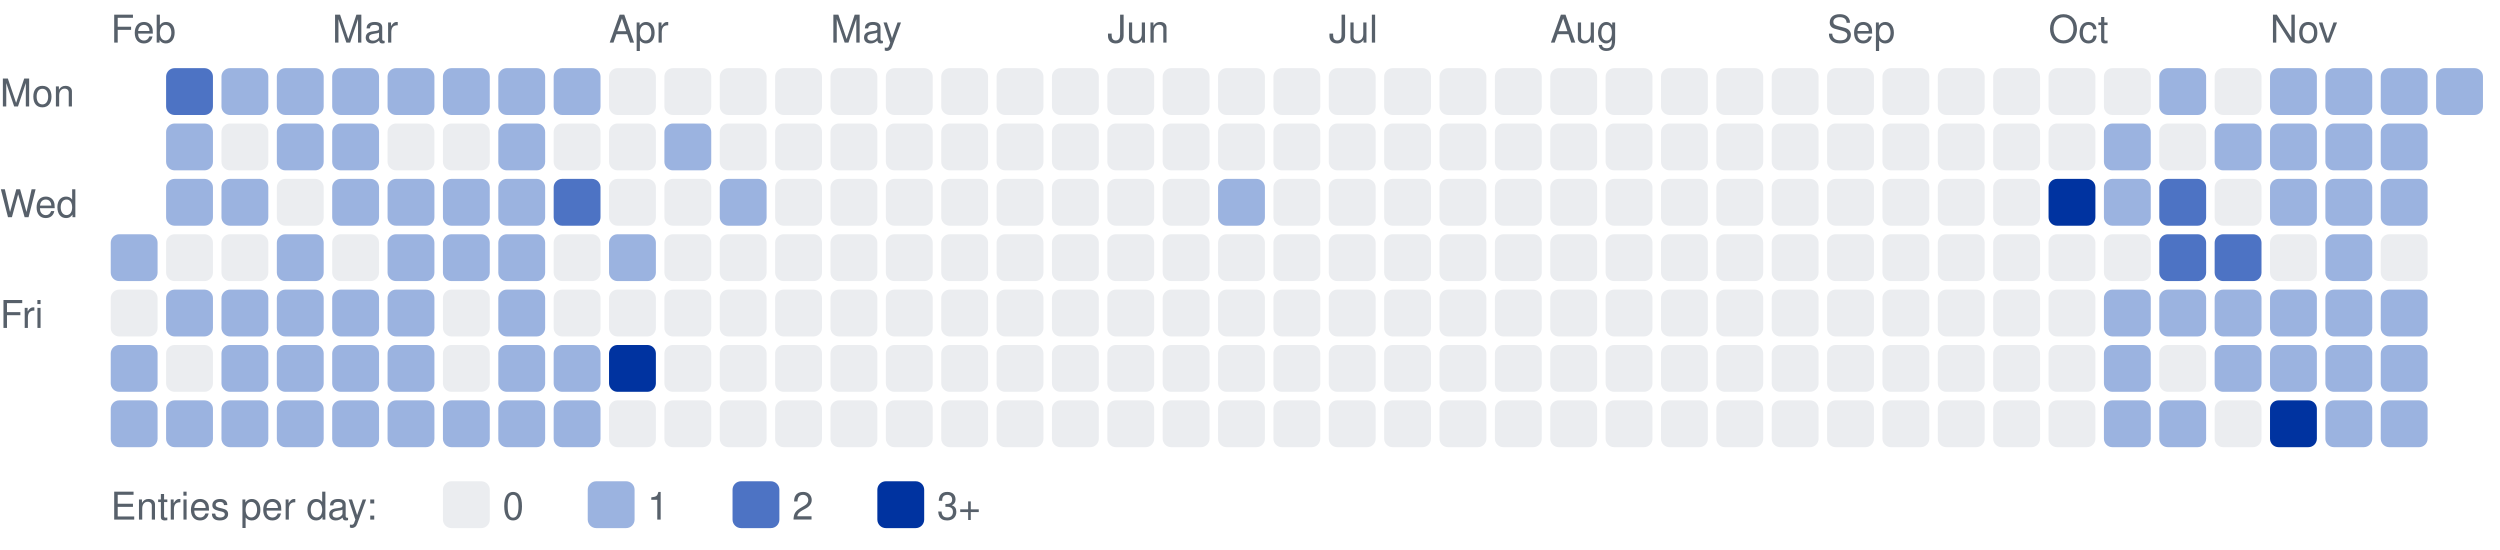
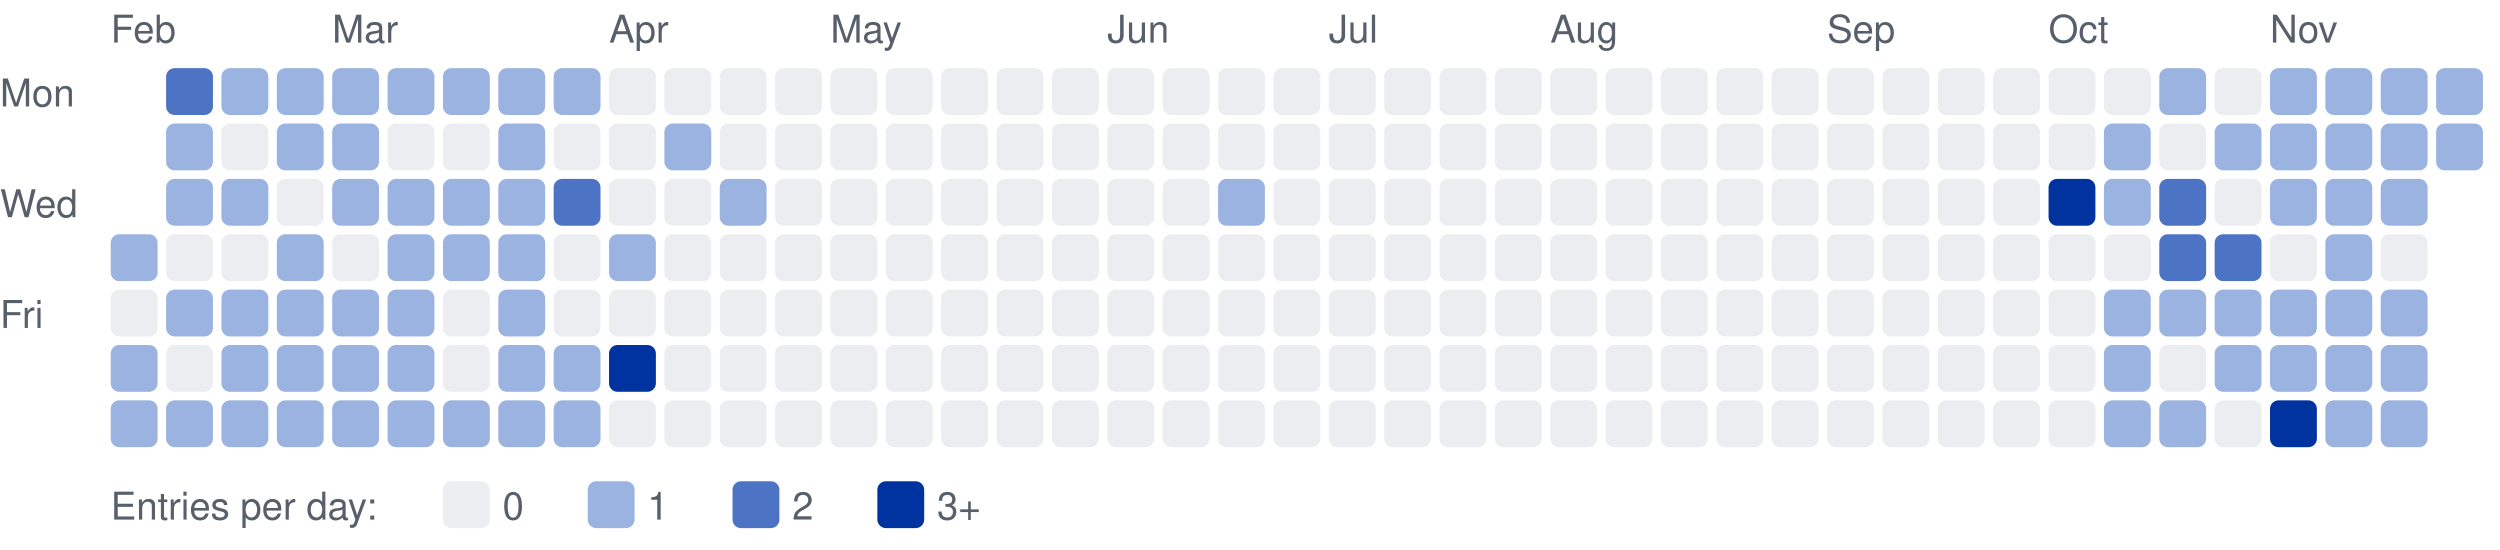
- <svg xmlns="http://www.w3.org/2000/svg" width="587" height="129" viewBox="0 0 587 129" role="img" aria-label="Entries per day, 2026-01-29 to 2026-11-16">
+ <svg xmlns="http://www.w3.org/2000/svg" width="587" height="129" viewBox="0 0 587 129" role="img" aria-label="Entries per day, 2026-01-29 to 2026-11-17">
  <style>text{font-family:-apple-system,Segoe UI,Helvetica,Arial,sans-serif;font-size:9px;fill:#57606a}</style>
  <text x="0" y="25">Mon</text>
  <text x="0" y="51">Wed</text>
  <text x="0" y="77">Fri</text>
  <text x="26" y="10">Feb</text>
  <rect x="26" y="55" width="11" height="11" rx="2" fill="#9bb3e0" />
  <rect x="26" y="68" width="11" height="11" rx="2" fill="#ebedf0" />
  <rect x="26" y="81" width="11" height="11" rx="2" fill="#9bb3e0" />
  <rect x="26" y="94" width="11" height="11" rx="2" fill="#9bb3e0" />
  <rect x="39" y="16" width="11" height="11" rx="2" fill="#4d73c4" />
  <rect x="39" y="29" width="11" height="11" rx="2" fill="#9bb3e0" />
  <rect x="39" y="42" width="11" height="11" rx="2" fill="#9bb3e0" />
  <rect x="39" y="55" width="11" height="11" rx="2" fill="#ebedf0" />
  <rect x="39" y="68" width="11" height="11" rx="2" fill="#9bb3e0" />
  <rect x="39" y="81" width="11" height="11" rx="2" fill="#ebedf0" />
  <rect x="39" y="94" width="11" height="11" rx="2" fill="#9bb3e0" />
  <rect x="52" y="16" width="11" height="11" rx="2" fill="#9bb3e0" />
  <rect x="52" y="29" width="11" height="11" rx="2" fill="#ebedf0" />
  <rect x="52" y="42" width="11" height="11" rx="2" fill="#9bb3e0" />
  <rect x="52" y="55" width="11" height="11" rx="2" fill="#ebedf0" />
  <rect x="52" y="68" width="11" height="11" rx="2" fill="#9bb3e0" />
  <rect x="52" y="81" width="11" height="11" rx="2" fill="#9bb3e0" />
  <rect x="52" y="94" width="11" height="11" rx="2" fill="#9bb3e0" />
  <rect x="65" y="16" width="11" height="11" rx="2" fill="#9bb3e0" />
  <rect x="65" y="29" width="11" height="11" rx="2" fill="#9bb3e0" />
  <rect x="65" y="42" width="11" height="11" rx="2" fill="#ebedf0" />
  <rect x="65" y="55" width="11" height="11" rx="2" fill="#9bb3e0" />
  <rect x="65" y="68" width="11" height="11" rx="2" fill="#9bb3e0" />
  <rect x="65" y="81" width="11" height="11" rx="2" fill="#9bb3e0" />
  <rect x="65" y="94" width="11" height="11" rx="2" fill="#9bb3e0" />
  <text x="78" y="10">Mar</text>
  <rect x="78" y="16" width="11" height="11" rx="2" fill="#9bb3e0" />
  <rect x="78" y="29" width="11" height="11" rx="2" fill="#9bb3e0" />
  <rect x="78" y="42" width="11" height="11" rx="2" fill="#9bb3e0" />
  <rect x="78" y="55" width="11" height="11" rx="2" fill="#ebedf0" />
  <rect x="78" y="68" width="11" height="11" rx="2" fill="#9bb3e0" />
  <rect x="78" y="81" width="11" height="11" rx="2" fill="#9bb3e0" />
  <rect x="78" y="94" width="11" height="11" rx="2" fill="#9bb3e0" />
  <rect x="91" y="16" width="11" height="11" rx="2" fill="#9bb3e0" />
  <rect x="91" y="29" width="11" height="11" rx="2" fill="#ebedf0" />
  <rect x="91" y="42" width="11" height="11" rx="2" fill="#9bb3e0" />
  <rect x="91" y="55" width="11" height="11" rx="2" fill="#9bb3e0" />
  <rect x="91" y="68" width="11" height="11" rx="2" fill="#9bb3e0" />
  <rect x="91" y="81" width="11" height="11" rx="2" fill="#9bb3e0" />
  <rect x="91" y="94" width="11" height="11" rx="2" fill="#9bb3e0" />
  <rect x="104" y="16" width="11" height="11" rx="2" fill="#9bb3e0" />
  <rect x="104" y="29" width="11" height="11" rx="2" fill="#ebedf0" />
  <rect x="104" y="42" width="11" height="11" rx="2" fill="#9bb3e0" />
  <rect x="104" y="55" width="11" height="11" rx="2" fill="#9bb3e0" />
  <rect x="104" y="68" width="11" height="11" rx="2" fill="#ebedf0" />
  <rect x="104" y="81" width="11" height="11" rx="2" fill="#ebedf0" />
  <rect x="104" y="94" width="11" height="11" rx="2" fill="#9bb3e0" />
  <rect x="117" y="16" width="11" height="11" rx="2" fill="#9bb3e0" />
  <rect x="117" y="29" width="11" height="11" rx="2" fill="#9bb3e0" />
  <rect x="117" y="42" width="11" height="11" rx="2" fill="#9bb3e0" />
  <rect x="117" y="55" width="11" height="11" rx="2" fill="#9bb3e0" />
  <rect x="117" y="68" width="11" height="11" rx="2" fill="#9bb3e0" />
  <rect x="117" y="81" width="11" height="11" rx="2" fill="#9bb3e0" />
  <rect x="117" y="94" width="11" height="11" rx="2" fill="#9bb3e0" />
  <rect x="130" y="16" width="11" height="11" rx="2" fill="#9bb3e0" />
  <rect x="130" y="29" width="11" height="11" rx="2" fill="#ebedf0" />
  <rect x="130" y="42" width="11" height="11" rx="2" fill="#4d73c4" />
  <rect x="130" y="55" width="11" height="11" rx="2" fill="#ebedf0" />
  <rect x="130" y="68" width="11" height="11" rx="2" fill="#ebedf0" />
  <rect x="130" y="81" width="11" height="11" rx="2" fill="#9bb3e0" />
  <rect x="130" y="94" width="11" height="11" rx="2" fill="#9bb3e0" />
  <text x="143" y="10">Apr</text>
  <rect x="143" y="16" width="11" height="11" rx="2" fill="#ebedf0" />
  <rect x="143" y="29" width="11" height="11" rx="2" fill="#ebedf0" />
  <rect x="143" y="42" width="11" height="11" rx="2" fill="#ebedf0" />
  <rect x="143" y="55" width="11" height="11" rx="2" fill="#9bb3e0" />
  <rect x="143" y="68" width="11" height="11" rx="2" fill="#ebedf0" />
  <rect x="143" y="81" width="11" height="11" rx="2" fill="#0033a0" />
  <rect x="143" y="94" width="11" height="11" rx="2" fill="#ebedf0" />
  <rect x="156" y="16" width="11" height="11" rx="2" fill="#ebedf0" />
  <rect x="156" y="29" width="11" height="11" rx="2" fill="#9bb3e0" />
  <rect x="156" y="42" width="11" height="11" rx="2" fill="#ebedf0" />
  <rect x="156" y="55" width="11" height="11" rx="2" fill="#ebedf0" />
  <rect x="156" y="68" width="11" height="11" rx="2" fill="#ebedf0" />
  <rect x="156" y="81" width="11" height="11" rx="2" fill="#ebedf0" />
  <rect x="156" y="94" width="11" height="11" rx="2" fill="#ebedf0" />
  <rect x="169" y="16" width="11" height="11" rx="2" fill="#ebedf0" />
  <rect x="169" y="29" width="11" height="11" rx="2" fill="#ebedf0" />
  <rect x="169" y="42" width="11" height="11" rx="2" fill="#9bb3e0" />
  <rect x="169" y="55" width="11" height="11" rx="2" fill="#ebedf0" />
  <rect x="169" y="68" width="11" height="11" rx="2" fill="#ebedf0" />
  <rect x="169" y="81" width="11" height="11" rx="2" fill="#ebedf0" />
  <rect x="169" y="94" width="11" height="11" rx="2" fill="#ebedf0" />
  <rect x="182" y="16" width="11" height="11" rx="2" fill="#ebedf0" />
  <rect x="182" y="29" width="11" height="11" rx="2" fill="#ebedf0" />
  <rect x="182" y="42" width="11" height="11" rx="2" fill="#ebedf0" />
  <rect x="182" y="55" width="11" height="11" rx="2" fill="#ebedf0" />
  <rect x="182" y="68" width="11" height="11" rx="2" fill="#ebedf0" />
  <rect x="182" y="81" width="11" height="11" rx="2" fill="#ebedf0" />
  <rect x="182" y="94" width="11" height="11" rx="2" fill="#ebedf0" />
  <text x="195" y="10">May</text>
  <rect x="195" y="16" width="11" height="11" rx="2" fill="#ebedf0" />
  <rect x="195" y="29" width="11" height="11" rx="2" fill="#ebedf0" />
  <rect x="195" y="42" width="11" height="11" rx="2" fill="#ebedf0" />
  <rect x="195" y="55" width="11" height="11" rx="2" fill="#ebedf0" />
  <rect x="195" y="68" width="11" height="11" rx="2" fill="#ebedf0" />
  <rect x="195" y="81" width="11" height="11" rx="2" fill="#ebedf0" />
  <rect x="195" y="94" width="11" height="11" rx="2" fill="#ebedf0" />
  <rect x="208" y="16" width="11" height="11" rx="2" fill="#ebedf0" />
  <rect x="208" y="29" width="11" height="11" rx="2" fill="#ebedf0" />
  <rect x="208" y="42" width="11" height="11" rx="2" fill="#ebedf0" />
  <rect x="208" y="55" width="11" height="11" rx="2" fill="#ebedf0" />
  <rect x="208" y="68" width="11" height="11" rx="2" fill="#ebedf0" />
  <rect x="208" y="81" width="11" height="11" rx="2" fill="#ebedf0" />
  <rect x="208" y="94" width="11" height="11" rx="2" fill="#ebedf0" />
  <rect x="221" y="16" width="11" height="11" rx="2" fill="#ebedf0" />
  <rect x="221" y="29" width="11" height="11" rx="2" fill="#ebedf0" />
  <rect x="221" y="42" width="11" height="11" rx="2" fill="#ebedf0" />
  <rect x="221" y="55" width="11" height="11" rx="2" fill="#ebedf0" />
  <rect x="221" y="68" width="11" height="11" rx="2" fill="#ebedf0" />
  <rect x="221" y="81" width="11" height="11" rx="2" fill="#ebedf0" />
  <rect x="221" y="94" width="11" height="11" rx="2" fill="#ebedf0" />
  <rect x="234" y="16" width="11" height="11" rx="2" fill="#ebedf0" />
  <rect x="234" y="29" width="11" height="11" rx="2" fill="#ebedf0" />
  <rect x="234" y="42" width="11" height="11" rx="2" fill="#ebedf0" />
  <rect x="234" y="55" width="11" height="11" rx="2" fill="#ebedf0" />
  <rect x="234" y="68" width="11" height="11" rx="2" fill="#ebedf0" />
  <rect x="234" y="81" width="11" height="11" rx="2" fill="#ebedf0" />
  <rect x="234" y="94" width="11" height="11" rx="2" fill="#ebedf0" />
  <rect x="247" y="16" width="11" height="11" rx="2" fill="#ebedf0" />
  <rect x="247" y="29" width="11" height="11" rx="2" fill="#ebedf0" />
  <rect x="247" y="42" width="11" height="11" rx="2" fill="#ebedf0" />
  <rect x="247" y="55" width="11" height="11" rx="2" fill="#ebedf0" />
  <rect x="247" y="68" width="11" height="11" rx="2" fill="#ebedf0" />
  <rect x="247" y="81" width="11" height="11" rx="2" fill="#ebedf0" />
  <rect x="247" y="94" width="11" height="11" rx="2" fill="#ebedf0" />
  <text x="260" y="10">Jun</text>
  <rect x="260" y="16" width="11" height="11" rx="2" fill="#ebedf0" />
  <rect x="260" y="29" width="11" height="11" rx="2" fill="#ebedf0" />
  <rect x="260" y="42" width="11" height="11" rx="2" fill="#ebedf0" />
  <rect x="260" y="55" width="11" height="11" rx="2" fill="#ebedf0" />
  <rect x="260" y="68" width="11" height="11" rx="2" fill="#ebedf0" />
  <rect x="260" y="81" width="11" height="11" rx="2" fill="#ebedf0" />
  <rect x="260" y="94" width="11" height="11" rx="2" fill="#ebedf0" />
  <rect x="273" y="16" width="11" height="11" rx="2" fill="#ebedf0" />
  <rect x="273" y="29" width="11" height="11" rx="2" fill="#ebedf0" />
  <rect x="273" y="42" width="11" height="11" rx="2" fill="#ebedf0" />
  <rect x="273" y="55" width="11" height="11" rx="2" fill="#ebedf0" />
  <rect x="273" y="68" width="11" height="11" rx="2" fill="#ebedf0" />
  <rect x="273" y="81" width="11" height="11" rx="2" fill="#ebedf0" />
  <rect x="273" y="94" width="11" height="11" rx="2" fill="#ebedf0" />
  <rect x="286" y="16" width="11" height="11" rx="2" fill="#ebedf0" />
  <rect x="286" y="29" width="11" height="11" rx="2" fill="#ebedf0" />
  <rect x="286" y="42" width="11" height="11" rx="2" fill="#9bb3e0" />
  <rect x="286" y="55" width="11" height="11" rx="2" fill="#ebedf0" />
  <rect x="286" y="68" width="11" height="11" rx="2" fill="#ebedf0" />
  <rect x="286" y="81" width="11" height="11" rx="2" fill="#ebedf0" />
  <rect x="286" y="94" width="11" height="11" rx="2" fill="#ebedf0" />
  <rect x="299" y="16" width="11" height="11" rx="2" fill="#ebedf0" />
  <rect x="299" y="29" width="11" height="11" rx="2" fill="#ebedf0" />
  <rect x="299" y="42" width="11" height="11" rx="2" fill="#ebedf0" />
  <rect x="299" y="55" width="11" height="11" rx="2" fill="#ebedf0" />
  <rect x="299" y="68" width="11" height="11" rx="2" fill="#ebedf0" />
  <rect x="299" y="81" width="11" height="11" rx="2" fill="#ebedf0" />
  <rect x="299" y="94" width="11" height="11" rx="2" fill="#ebedf0" />
  <text x="312" y="10">Jul</text>
  <rect x="312" y="16" width="11" height="11" rx="2" fill="#ebedf0" />
  <rect x="312" y="29" width="11" height="11" rx="2" fill="#ebedf0" />
  <rect x="312" y="42" width="11" height="11" rx="2" fill="#ebedf0" />
  <rect x="312" y="55" width="11" height="11" rx="2" fill="#ebedf0" />
  <rect x="312" y="68" width="11" height="11" rx="2" fill="#ebedf0" />
  <rect x="312" y="81" width="11" height="11" rx="2" fill="#ebedf0" />
  <rect x="312" y="94" width="11" height="11" rx="2" fill="#ebedf0" />
  <rect x="325" y="16" width="11" height="11" rx="2" fill="#ebedf0" />
  <rect x="325" y="29" width="11" height="11" rx="2" fill="#ebedf0" />
  <rect x="325" y="42" width="11" height="11" rx="2" fill="#ebedf0" />
  <rect x="325" y="55" width="11" height="11" rx="2" fill="#ebedf0" />
  <rect x="325" y="68" width="11" height="11" rx="2" fill="#ebedf0" />
  <rect x="325" y="81" width="11" height="11" rx="2" fill="#ebedf0" />
  <rect x="325" y="94" width="11" height="11" rx="2" fill="#ebedf0" />
  <rect x="338" y="16" width="11" height="11" rx="2" fill="#ebedf0" />
  <rect x="338" y="29" width="11" height="11" rx="2" fill="#ebedf0" />
  <rect x="338" y="42" width="11" height="11" rx="2" fill="#ebedf0" />
  <rect x="338" y="55" width="11" height="11" rx="2" fill="#ebedf0" />
  <rect x="338" y="68" width="11" height="11" rx="2" fill="#ebedf0" />
  <rect x="338" y="81" width="11" height="11" rx="2" fill="#ebedf0" />
  <rect x="338" y="94" width="11" height="11" rx="2" fill="#ebedf0" />
  <rect x="351" y="16" width="11" height="11" rx="2" fill="#ebedf0" />
  <rect x="351" y="29" width="11" height="11" rx="2" fill="#ebedf0" />
  <rect x="351" y="42" width="11" height="11" rx="2" fill="#ebedf0" />
  <rect x="351" y="55" width="11" height="11" rx="2" fill="#ebedf0" />
  <rect x="351" y="68" width="11" height="11" rx="2" fill="#ebedf0" />
  <rect x="351" y="81" width="11" height="11" rx="2" fill="#ebedf0" />
  <rect x="351" y="94" width="11" height="11" rx="2" fill="#ebedf0" />
  <text x="364" y="10">Aug</text>
  <rect x="364" y="16" width="11" height="11" rx="2" fill="#ebedf0" />
  <rect x="364" y="29" width="11" height="11" rx="2" fill="#ebedf0" />
  <rect x="364" y="42" width="11" height="11" rx="2" fill="#ebedf0" />
  <rect x="364" y="55" width="11" height="11" rx="2" fill="#ebedf0" />
  <rect x="364" y="68" width="11" height="11" rx="2" fill="#ebedf0" />
  <rect x="364" y="81" width="11" height="11" rx="2" fill="#ebedf0" />
  <rect x="364" y="94" width="11" height="11" rx="2" fill="#ebedf0" />
  <rect x="377" y="16" width="11" height="11" rx="2" fill="#ebedf0" />
  <rect x="377" y="29" width="11" height="11" rx="2" fill="#ebedf0" />
  <rect x="377" y="42" width="11" height="11" rx="2" fill="#ebedf0" />
  <rect x="377" y="55" width="11" height="11" rx="2" fill="#ebedf0" />
  <rect x="377" y="68" width="11" height="11" rx="2" fill="#ebedf0" />
  <rect x="377" y="81" width="11" height="11" rx="2" fill="#ebedf0" />
  <rect x="377" y="94" width="11" height="11" rx="2" fill="#ebedf0" />
  <rect x="390" y="16" width="11" height="11" rx="2" fill="#ebedf0" />
  <rect x="390" y="29" width="11" height="11" rx="2" fill="#ebedf0" />
  <rect x="390" y="42" width="11" height="11" rx="2" fill="#ebedf0" />
  <rect x="390" y="55" width="11" height="11" rx="2" fill="#ebedf0" />
  <rect x="390" y="68" width="11" height="11" rx="2" fill="#ebedf0" />
  <rect x="390" y="81" width="11" height="11" rx="2" fill="#ebedf0" />
  <rect x="390" y="94" width="11" height="11" rx="2" fill="#ebedf0" />
  <rect x="403" y="16" width="11" height="11" rx="2" fill="#ebedf0" />
  <rect x="403" y="29" width="11" height="11" rx="2" fill="#ebedf0" />
  <rect x="403" y="42" width="11" height="11" rx="2" fill="#ebedf0" />
  <rect x="403" y="55" width="11" height="11" rx="2" fill="#ebedf0" />
  <rect x="403" y="68" width="11" height="11" rx="2" fill="#ebedf0" />
  <rect x="403" y="81" width="11" height="11" rx="2" fill="#ebedf0" />
  <rect x="403" y="94" width="11" height="11" rx="2" fill="#ebedf0" />
  <rect x="416" y="16" width="11" height="11" rx="2" fill="#ebedf0" />
  <rect x="416" y="29" width="11" height="11" rx="2" fill="#ebedf0" />
  <rect x="416" y="42" width="11" height="11" rx="2" fill="#ebedf0" />
  <rect x="416" y="55" width="11" height="11" rx="2" fill="#ebedf0" />
  <rect x="416" y="68" width="11" height="11" rx="2" fill="#ebedf0" />
  <rect x="416" y="81" width="11" height="11" rx="2" fill="#ebedf0" />
  <rect x="416" y="94" width="11" height="11" rx="2" fill="#ebedf0" />
  <text x="429" y="10">Sep</text>
  <rect x="429" y="16" width="11" height="11" rx="2" fill="#ebedf0" />
  <rect x="429" y="29" width="11" height="11" rx="2" fill="#ebedf0" />
  <rect x="429" y="42" width="11" height="11" rx="2" fill="#ebedf0" />
  <rect x="429" y="55" width="11" height="11" rx="2" fill="#ebedf0" />
  <rect x="429" y="68" width="11" height="11" rx="2" fill="#ebedf0" />
  <rect x="429" y="81" width="11" height="11" rx="2" fill="#ebedf0" />
  <rect x="429" y="94" width="11" height="11" rx="2" fill="#ebedf0" />
  <rect x="442" y="16" width="11" height="11" rx="2" fill="#ebedf0" />
  <rect x="442" y="29" width="11" height="11" rx="2" fill="#ebedf0" />
  <rect x="442" y="42" width="11" height="11" rx="2" fill="#ebedf0" />
  <rect x="442" y="55" width="11" height="11" rx="2" fill="#ebedf0" />
  <rect x="442" y="68" width="11" height="11" rx="2" fill="#ebedf0" />
  <rect x="442" y="81" width="11" height="11" rx="2" fill="#ebedf0" />
  <rect x="442" y="94" width="11" height="11" rx="2" fill="#ebedf0" />
  <rect x="455" y="16" width="11" height="11" rx="2" fill="#ebedf0" />
  <rect x="455" y="29" width="11" height="11" rx="2" fill="#ebedf0" />
  <rect x="455" y="42" width="11" height="11" rx="2" fill="#ebedf0" />
  <rect x="455" y="55" width="11" height="11" rx="2" fill="#ebedf0" />
  <rect x="455" y="68" width="11" height="11" rx="2" fill="#ebedf0" />
  <rect x="455" y="81" width="11" height="11" rx="2" fill="#ebedf0" />
  <rect x="455" y="94" width="11" height="11" rx="2" fill="#ebedf0" />
  <rect x="468" y="16" width="11" height="11" rx="2" fill="#ebedf0" />
  <rect x="468" y="29" width="11" height="11" rx="2" fill="#ebedf0" />
  <rect x="468" y="42" width="11" height="11" rx="2" fill="#ebedf0" />
  <rect x="468" y="55" width="11" height="11" rx="2" fill="#ebedf0" />
  <rect x="468" y="68" width="11" height="11" rx="2" fill="#ebedf0" />
  <rect x="468" y="81" width="11" height="11" rx="2" fill="#ebedf0" />
  <rect x="468" y="94" width="11" height="11" rx="2" fill="#ebedf0" />
  <text x="481" y="10">Oct</text>
  <rect x="481" y="16" width="11" height="11" rx="2" fill="#ebedf0" />
  <rect x="481" y="29" width="11" height="11" rx="2" fill="#ebedf0" />
  <rect x="481" y="42" width="11" height="11" rx="2" fill="#0033a0" />
  <rect x="481" y="55" width="11" height="11" rx="2" fill="#ebedf0" />
  <rect x="481" y="68" width="11" height="11" rx="2" fill="#ebedf0" />
  <rect x="481" y="81" width="11" height="11" rx="2" fill="#ebedf0" />
  <rect x="481" y="94" width="11" height="11" rx="2" fill="#ebedf0" />
  <rect x="494" y="16" width="11" height="11" rx="2" fill="#ebedf0" />
  <rect x="494" y="29" width="11" height="11" rx="2" fill="#9bb3e0" />
  <rect x="494" y="42" width="11" height="11" rx="2" fill="#9bb3e0" />
  <rect x="494" y="55" width="11" height="11" rx="2" fill="#ebedf0" />
  <rect x="494" y="68" width="11" height="11" rx="2" fill="#9bb3e0" />
  <rect x="494" y="81" width="11" height="11" rx="2" fill="#9bb3e0" />
  <rect x="494" y="94" width="11" height="11" rx="2" fill="#9bb3e0" />
  <rect x="507" y="16" width="11" height="11" rx="2" fill="#9bb3e0" />
  <rect x="507" y="29" width="11" height="11" rx="2" fill="#ebedf0" />
  <rect x="507" y="42" width="11" height="11" rx="2" fill="#4d73c4" />
  <rect x="507" y="55" width="11" height="11" rx="2" fill="#4d73c4" />
  <rect x="507" y="68" width="11" height="11" rx="2" fill="#9bb3e0" />
  <rect x="507" y="81" width="11" height="11" rx="2" fill="#ebedf0" />
  <rect x="507" y="94" width="11" height="11" rx="2" fill="#9bb3e0" />
  <rect x="520" y="16" width="11" height="11" rx="2" fill="#ebedf0" />
  <rect x="520" y="29" width="11" height="11" rx="2" fill="#9bb3e0" />
  <rect x="520" y="42" width="11" height="11" rx="2" fill="#ebedf0" />
  <rect x="520" y="55" width="11" height="11" rx="2" fill="#4d73c4" />
  <rect x="520" y="68" width="11" height="11" rx="2" fill="#9bb3e0" />
  <rect x="520" y="81" width="11" height="11" rx="2" fill="#9bb3e0" />
  <rect x="520" y="94" width="11" height="11" rx="2" fill="#ebedf0" />
  <text x="533" y="10">Nov</text>
  <rect x="533" y="16" width="11" height="11" rx="2" fill="#9bb3e0" />
  <rect x="533" y="29" width="11" height="11" rx="2" fill="#9bb3e0" />
  <rect x="533" y="42" width="11" height="11" rx="2" fill="#9bb3e0" />
  <rect x="533" y="55" width="11" height="11" rx="2" fill="#ebedf0" />
  <rect x="533" y="68" width="11" height="11" rx="2" fill="#9bb3e0" />
  <rect x="533" y="81" width="11" height="11" rx="2" fill="#9bb3e0" />
  <rect x="533" y="94" width="11" height="11" rx="2" fill="#0033a0" />
  <rect x="546" y="16" width="11" height="11" rx="2" fill="#9bb3e0" />
  <rect x="546" y="29" width="11" height="11" rx="2" fill="#9bb3e0" />
  <rect x="546" y="42" width="11" height="11" rx="2" fill="#9bb3e0" />
  <rect x="546" y="55" width="11" height="11" rx="2" fill="#9bb3e0" />
  <rect x="546" y="68" width="11" height="11" rx="2" fill="#9bb3e0" />
  <rect x="546" y="81" width="11" height="11" rx="2" fill="#9bb3e0" />
  <rect x="546" y="94" width="11" height="11" rx="2" fill="#9bb3e0" />
  <rect x="559" y="16" width="11" height="11" rx="2" fill="#9bb3e0" />
  <rect x="559" y="29" width="11" height="11" rx="2" fill="#9bb3e0" />
  <rect x="559" y="42" width="11" height="11" rx="2" fill="#9bb3e0" />
  <rect x="559" y="55" width="11" height="11" rx="2" fill="#ebedf0" />
  <rect x="559" y="68" width="11" height="11" rx="2" fill="#9bb3e0" />
  <rect x="559" y="81" width="11" height="11" rx="2" fill="#9bb3e0" />
  <rect x="559" y="94" width="11" height="11" rx="2" fill="#9bb3e0" />
  <rect x="572" y="16" width="11" height="11" rx="2" fill="#9bb3e0" />
+   <rect x="572" y="29" width="11" height="11" rx="2" fill="#9bb3e0" />
  <text x="26" y="122">Entries per day:</text>
  <rect x="104" y="113" width="11" height="11" rx="2" fill="#ebedf0" />
  <text x="118" y="122">0</text>
  <rect x="138" y="113" width="11" height="11" rx="2" fill="#9bb3e0" />
  <text x="152" y="122">1</text>
  <rect x="172" y="113" width="11" height="11" rx="2" fill="#4d73c4" />
  <text x="186" y="122">2</text>
  <rect x="206" y="113" width="11" height="11" rx="2" fill="#0033a0" />
  <text x="220" y="122">3+</text>
</svg>
